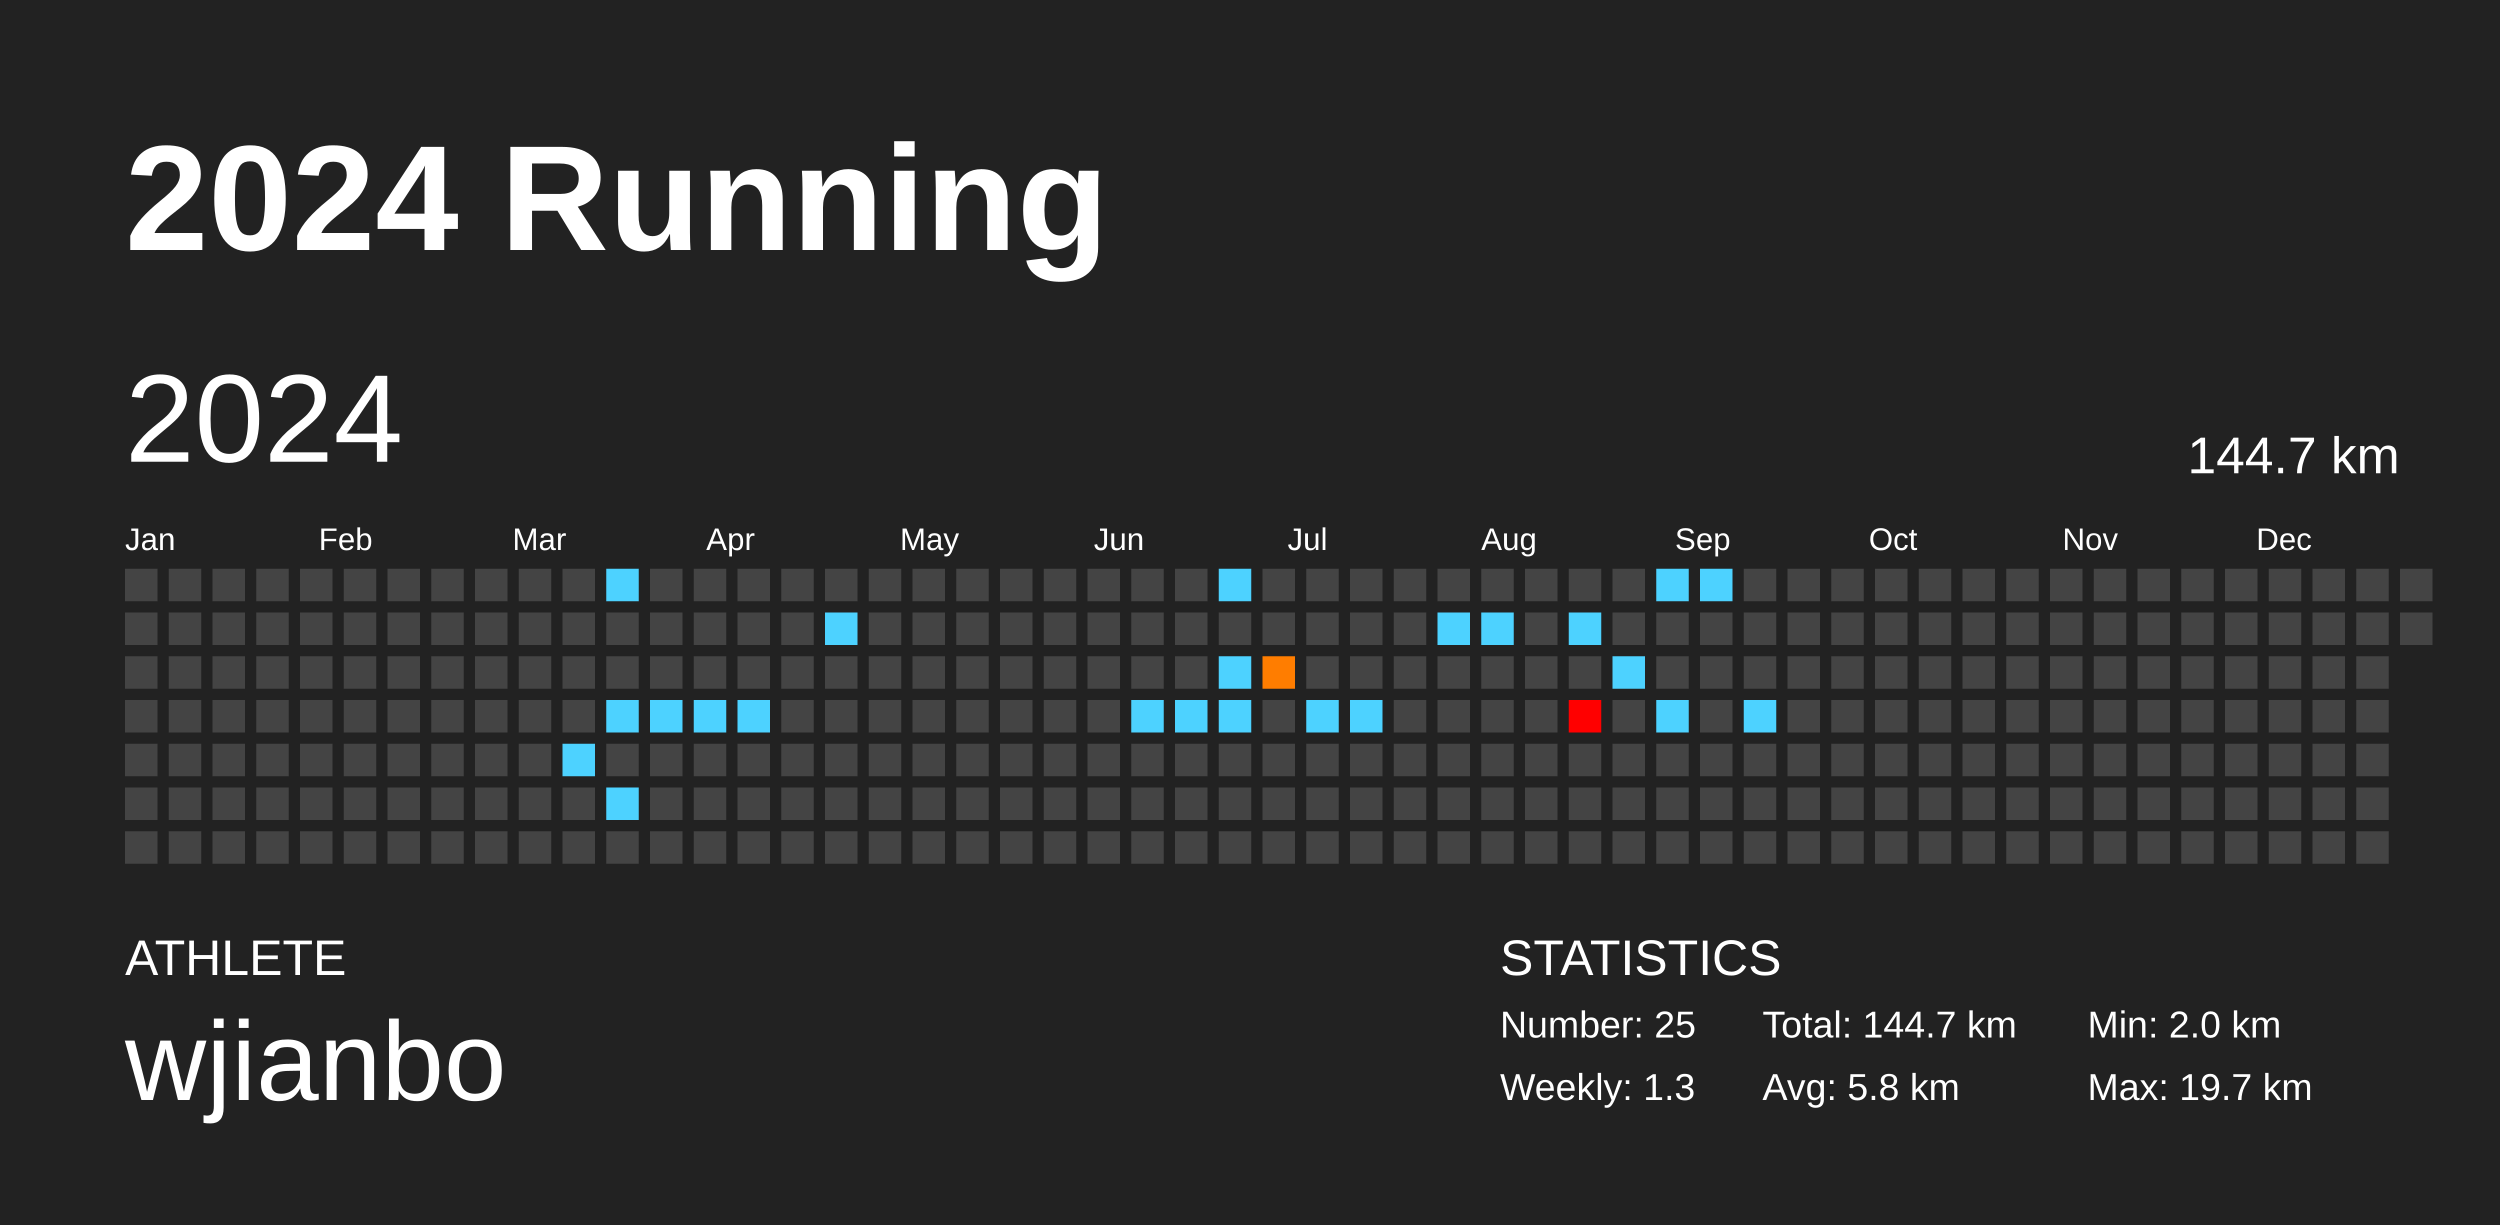
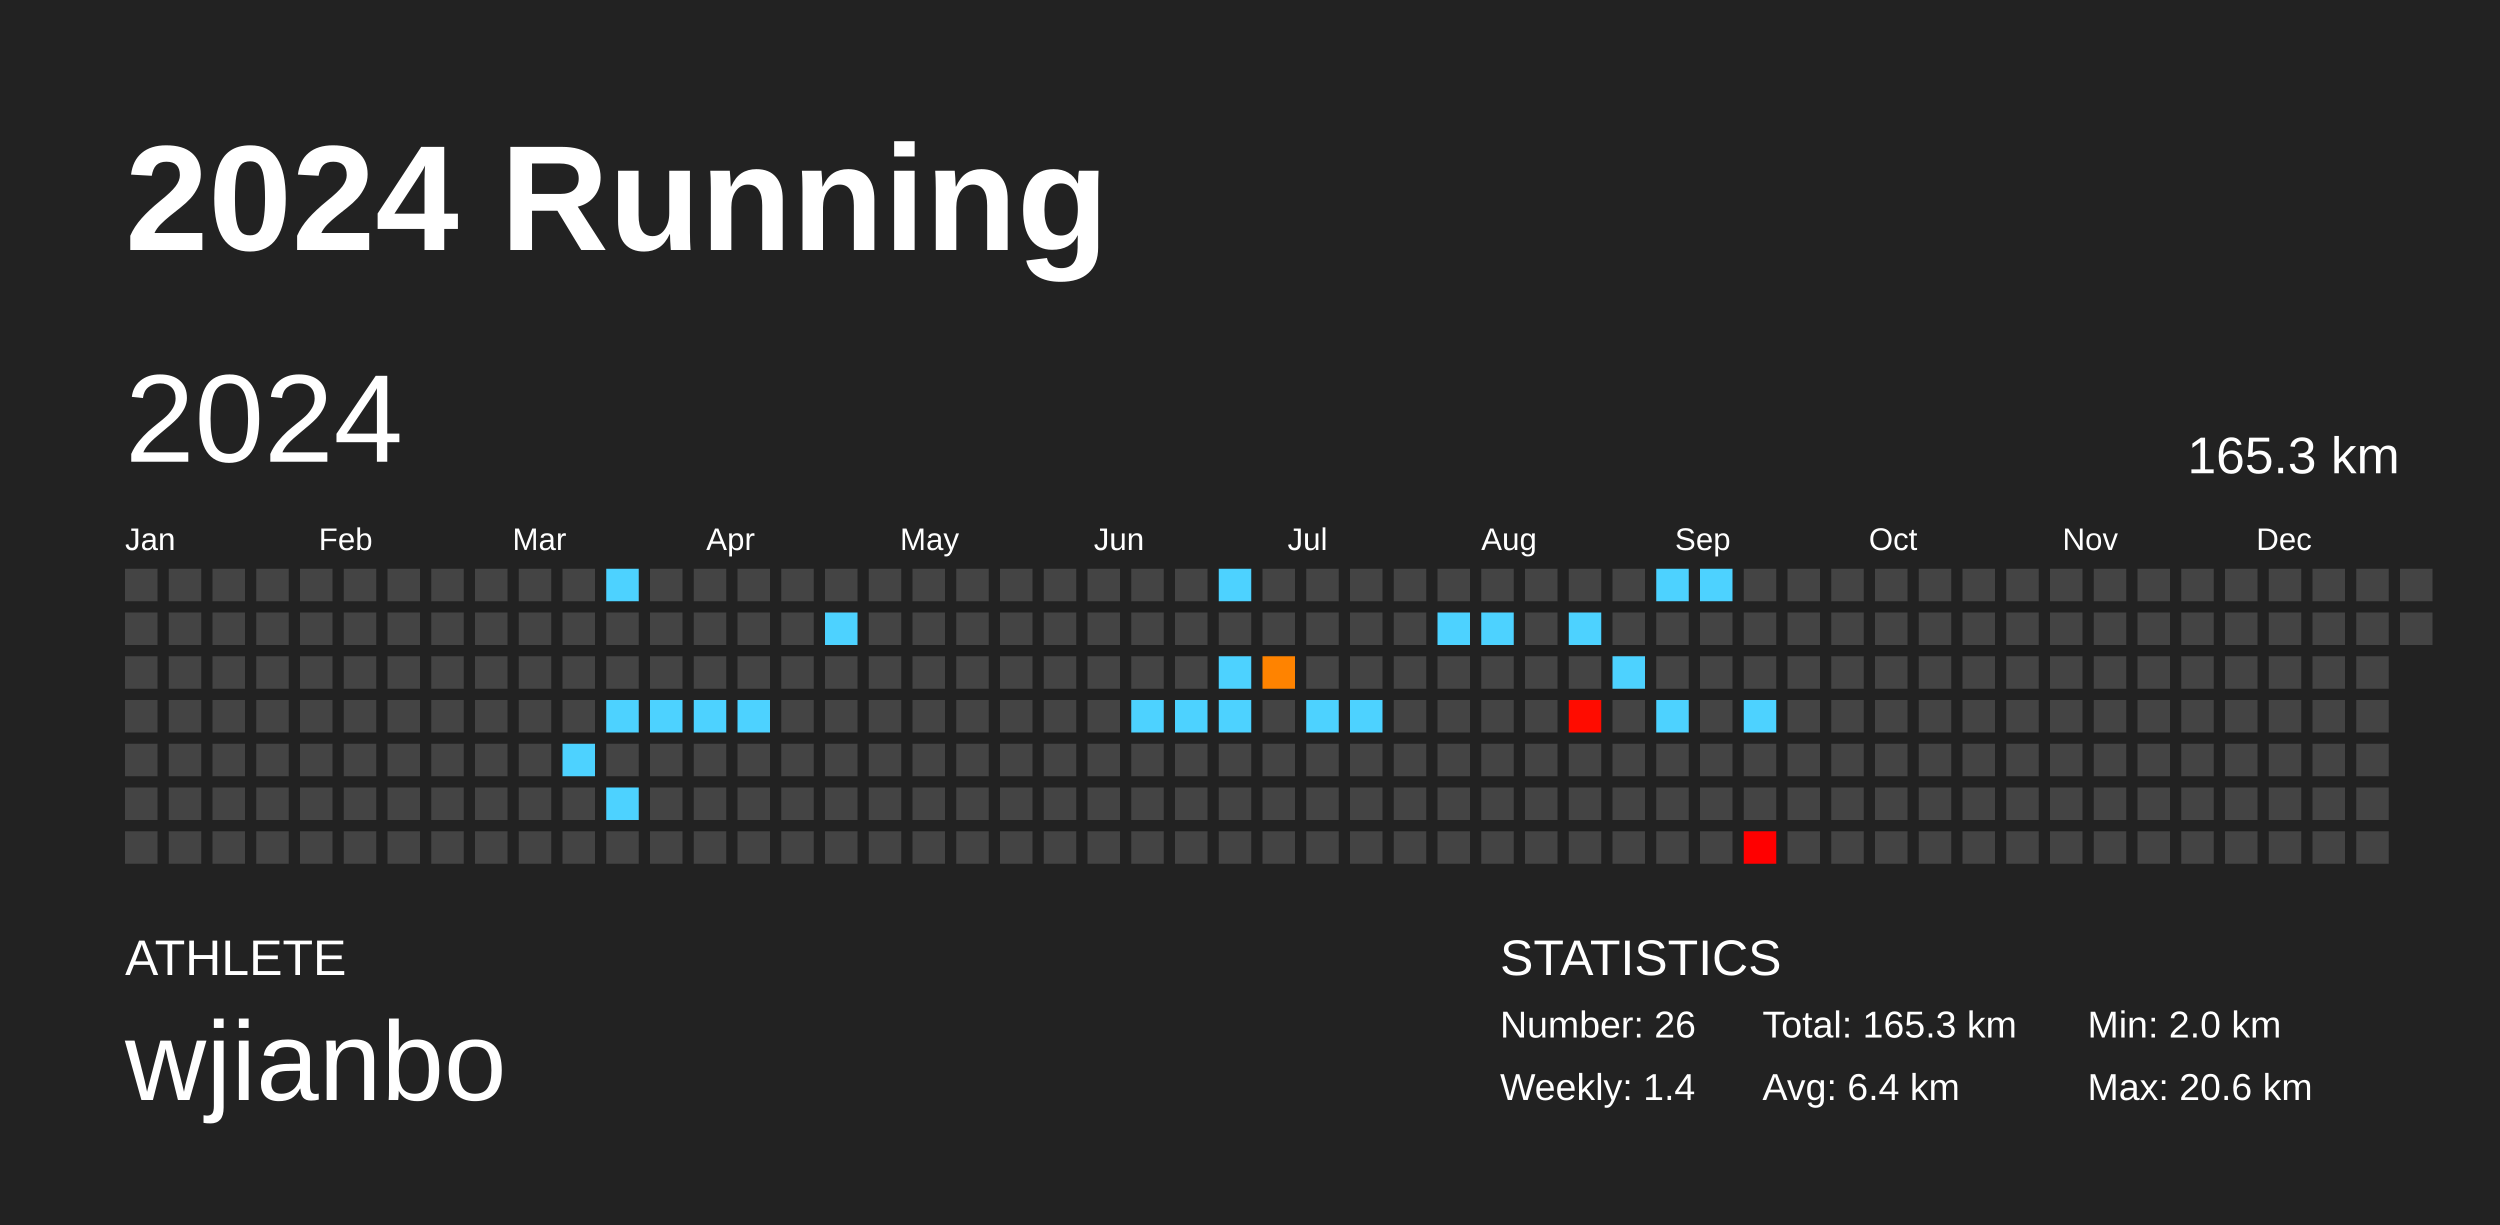
<svg xmlns="http://www.w3.org/2000/svg" baseProfile="full" height="98mm" version="1.1" viewBox="0,0,200,98" width="200mm">
  <defs />
  <rect fill="#222222" height="98" width="200" x="0" y="0" />
  <text fill="#FFFFFF" style="font-size:12px; font-family:Arial; font-weight:bold;" x="10" y="20">2024 Running</text>
  <text fill="#FFFFFF" style="font-size:4px; font-family:Arial" x="10" y="78">ATHLETE</text>
  <text fill="#FFFFFF" style="font-size:9px; font-family:Arial" x="10" y="88">wjianbo</text>
  <text fill="#FFFFFF" style="font-size:4px; font-family:Arial" x="120" y="78">STATISTICS</text>
-   <text fill="#FFFFFF" style="font-size:3px; font-family:Arial" x="120" y="83">Number: 25</text>
-   <text fill="#FFFFFF" style="font-size:3px; font-family:Arial" x="120" y="88">Weekly: 1.3</text>
-   <text fill="#FFFFFF" style="font-size:3px; font-family:Arial" x="141" y="83">Total: 144.7 km</text>
-   <text fill="#FFFFFF" style="font-size:3px; font-family:Arial" x="141" y="88">Avg: 5.8 km</text>
+   <text fill="#FFFFFF" style="font-size:3px; font-family:Arial" x="120" y="83">Number: 26</text>
+   <text fill="#FFFFFF" style="font-size:3px; font-family:Arial" x="120" y="88">Weekly: 1.4</text>
+   <text fill="#FFFFFF" style="font-size:3px; font-family:Arial" x="141" y="83">Total: 165.3 km</text>
+   <text fill="#FFFFFF" style="font-size:3px; font-family:Arial" x="141" y="88">Avg: 6.4 km</text>
  <text fill="#FFFFFF" style="font-size:3px; font-family:Arial" x="167" y="83">Min: 2.0 km</text>
-   <text fill="#FFFFFF" style="font-size:3px; font-family:Arial" x="167" y="88">Max: 19.7 km</text>
+   <text fill="#FFFFFF" style="font-size:3px; font-family:Arial" x="167" y="88">Max: 20.6 km</text>
  <text dominant-baseline="hanging" fill="#FFFFFF" style="font-size:10.0px; font-family:Arial;" x="10" y="30">2024</text>
-   <text dominant-baseline="hanging" fill="#FFFFFF" style="font-size:4.125px; font-family:Arial;" x="175" y="35">144.7 km</text>
+   <text dominant-baseline="hanging" fill="#FFFFFF" style="font-size:4.125px; font-family:Arial;" x="175" y="35">165.3 km</text>
  <text fill="#FFFFFF" style="font-size:2.5px; font-family:Arial" x="10.0" y="44">Jan</text>
  <text fill="#FFFFFF" style="font-size:2.5px; font-family:Arial" x="25.5" y="44">Feb</text>
  <text fill="#FFFFFF" style="font-size:2.5px; font-family:Arial" x="41.0" y="44">Mar</text>
  <text fill="#FFFFFF" style="font-size:2.5px; font-family:Arial" x="56.5" y="44">Apr</text>
  <text fill="#FFFFFF" style="font-size:2.5px; font-family:Arial" x="72.0" y="44">May</text>
  <text fill="#FFFFFF" style="font-size:2.5px; font-family:Arial" x="87.5" y="44">Jun</text>
  <text fill="#FFFFFF" style="font-size:2.5px; font-family:Arial" x="103.0" y="44">Jul</text>
  <text fill="#FFFFFF" style="font-size:2.5px; font-family:Arial" x="118.5" y="44">Aug</text>
  <text fill="#FFFFFF" style="font-size:2.5px; font-family:Arial" x="134.0" y="44">Sep</text>
  <text fill="#FFFFFF" style="font-size:2.5px; font-family:Arial" x="149.5" y="44">Oct</text>
  <text fill="#FFFFFF" style="font-size:2.5px; font-family:Arial" x="165.0" y="44">Nov</text>
  <text fill="#FFFFFF" style="font-size:2.5px; font-family:Arial" x="180.5" y="44">Dec</text>
  <rect fill="#444444" height="2.6" width="2.6" x="10.0" y="45.5" />
  <rect fill="#444444" height="2.6" width="2.6" x="10.0" y="49.0" />
  <rect fill="#444444" height="2.6" width="2.6" x="10.0" y="52.5" />
  <rect fill="#444444" height="2.6" width="2.6" x="10.0" y="56.0" />
  <rect fill="#444444" height="2.6" width="2.6" x="10.0" y="59.5" />
  <rect fill="#444444" height="2.6" width="2.6" x="10.0" y="63.0" />
  <rect fill="#444444" height="2.6" width="2.6" x="10.0" y="66.5" />
  <rect fill="#444444" height="2.6" width="2.6" x="13.5" y="45.5" />
  <rect fill="#444444" height="2.6" width="2.6" x="13.5" y="49.0" />
  <rect fill="#444444" height="2.6" width="2.6" x="13.5" y="52.5" />
  <rect fill="#444444" height="2.6" width="2.6" x="13.5" y="56.0" />
  <rect fill="#444444" height="2.6" width="2.6" x="13.5" y="59.5" />
  <rect fill="#444444" height="2.6" width="2.6" x="13.5" y="63.0" />
  <rect fill="#444444" height="2.6" width="2.6" x="13.5" y="66.5" />
  <rect fill="#444444" height="2.6" width="2.6" x="17.0" y="45.5" />
  <rect fill="#444444" height="2.6" width="2.6" x="17.0" y="49.0" />
  <rect fill="#444444" height="2.6" width="2.6" x="17.0" y="52.5" />
  <rect fill="#444444" height="2.6" width="2.6" x="17.0" y="56.0" />
  <rect fill="#444444" height="2.6" width="2.6" x="17.0" y="59.5" />
  <rect fill="#444444" height="2.6" width="2.6" x="17.0" y="63.0" />
  <rect fill="#444444" height="2.6" width="2.6" x="17.0" y="66.5" />
  <rect fill="#444444" height="2.6" width="2.6" x="20.5" y="45.5" />
  <rect fill="#444444" height="2.6" width="2.6" x="20.5" y="49.0" />
  <rect fill="#444444" height="2.6" width="2.6" x="20.5" y="52.5" />
  <rect fill="#444444" height="2.6" width="2.6" x="20.5" y="56.0" />
  <rect fill="#444444" height="2.6" width="2.6" x="20.5" y="59.5" />
  <rect fill="#444444" height="2.6" width="2.6" x="20.5" y="63.0" />
  <rect fill="#444444" height="2.6" width="2.6" x="20.5" y="66.5" />
  <rect fill="#444444" height="2.6" width="2.6" x="24.0" y="45.5" />
  <rect fill="#444444" height="2.6" width="2.6" x="24.0" y="49.0" />
  <rect fill="#444444" height="2.6" width="2.6" x="24.0" y="52.5" />
  <rect fill="#444444" height="2.6" width="2.6" x="24.0" y="56.0" />
  <rect fill="#444444" height="2.6" width="2.6" x="24.0" y="59.5" />
  <rect fill="#444444" height="2.6" width="2.6" x="24.0" y="63.0" />
  <rect fill="#444444" height="2.6" width="2.6" x="24.0" y="66.5" />
  <rect fill="#444444" height="2.6" width="2.6" x="27.5" y="45.5" />
  <rect fill="#444444" height="2.6" width="2.6" x="27.5" y="49.0" />
  <rect fill="#444444" height="2.6" width="2.6" x="27.5" y="52.5" />
  <rect fill="#444444" height="2.6" width="2.6" x="27.5" y="56.0" />
  <rect fill="#444444" height="2.6" width="2.6" x="27.5" y="59.5" />
  <rect fill="#444444" height="2.6" width="2.6" x="27.5" y="63.0" />
  <rect fill="#444444" height="2.6" width="2.6" x="27.5" y="66.5" />
  <rect fill="#444444" height="2.6" width="2.6" x="31.0" y="45.5" />
  <rect fill="#444444" height="2.6" width="2.6" x="31.0" y="49.0" />
  <rect fill="#444444" height="2.6" width="2.6" x="31.0" y="52.5" />
  <rect fill="#444444" height="2.6" width="2.6" x="31.0" y="56.0" />
  <rect fill="#444444" height="2.6" width="2.6" x="31.0" y="59.5" />
  <rect fill="#444444" height="2.6" width="2.6" x="31.0" y="63.0" />
  <rect fill="#444444" height="2.6" width="2.6" x="31.0" y="66.5" />
  <rect fill="#444444" height="2.6" width="2.6" x="34.5" y="45.5" />
  <rect fill="#444444" height="2.6" width="2.6" x="34.5" y="49.0" />
  <rect fill="#444444" height="2.6" width="2.6" x="34.5" y="52.5" />
  <rect fill="#444444" height="2.6" width="2.6" x="34.5" y="56.0" />
  <rect fill="#444444" height="2.6" width="2.6" x="34.5" y="59.5" />
  <rect fill="#444444" height="2.6" width="2.6" x="34.5" y="63.0" />
  <rect fill="#444444" height="2.6" width="2.6" x="34.5" y="66.5" />
  <rect fill="#444444" height="2.6" width="2.6" x="38.0" y="45.5" />
  <rect fill="#444444" height="2.6" width="2.6" x="38.0" y="49.0" />
  <rect fill="#444444" height="2.6" width="2.6" x="38.0" y="52.5" />
  <rect fill="#444444" height="2.6" width="2.6" x="38.0" y="56.0" />
  <rect fill="#444444" height="2.6" width="2.6" x="38.0" y="59.5" />
  <rect fill="#444444" height="2.6" width="2.6" x="38.0" y="63.0" />
  <rect fill="#444444" height="2.6" width="2.6" x="38.0" y="66.5" />
  <rect fill="#444444" height="2.6" width="2.6" x="41.5" y="45.5" />
  <rect fill="#444444" height="2.6" width="2.6" x="41.5" y="49.0" />
  <rect fill="#444444" height="2.6" width="2.6" x="41.5" y="52.5" />
  <rect fill="#444444" height="2.6" width="2.6" x="41.5" y="56.0" />
  <rect fill="#444444" height="2.6" width="2.6" x="41.5" y="59.5" />
  <rect fill="#444444" height="2.6" width="2.6" x="41.5" y="63.0" />
  <rect fill="#444444" height="2.6" width="2.6" x="41.5" y="66.5" />
  <rect fill="#444444" height="2.6" width="2.6" x="45.0" y="45.5" />
  <rect fill="#444444" height="2.6" width="2.6" x="45.0" y="49.0" />
  <rect fill="#444444" height="2.6" width="2.6" x="45.0" y="52.5" />
  <rect fill="#444444" height="2.6" width="2.6" x="45.0" y="56.0" />
  <rect fill="#4dd2ff" height="2.6" width="2.6" x="45.0" y="59.5" />
  <rect fill="#444444" height="2.6" width="2.6" x="45.0" y="63.0" />
  <rect fill="#444444" height="2.6" width="2.6" x="45.0" y="66.5" />
  <rect fill="#4dd2ff" height="2.6" width="2.6" x="48.5" y="45.5" />
  <rect fill="#444444" height="2.6" width="2.6" x="48.5" y="49.0" />
  <rect fill="#444444" height="2.6" width="2.6" x="48.5" y="52.5" />
  <rect fill="#4dd2ff" height="2.6" width="2.6" x="48.5" y="56.0" />
  <rect fill="#444444" height="2.6" width="2.6" x="48.5" y="59.5" />
  <rect fill="#4dd2ff" height="2.6" width="2.6" x="48.5" y="63.0" />
  <rect fill="#444444" height="2.6" width="2.6" x="48.5" y="66.5" />
  <rect fill="#444444" height="2.6" width="2.6" x="52.0" y="45.5" />
  <rect fill="#444444" height="2.6" width="2.6" x="52.0" y="49.0" />
  <rect fill="#444444" height="2.6" width="2.6" x="52.0" y="52.5" />
  <rect fill="#4dd2ff" height="2.6" width="2.6" x="52.0" y="56.0" />
  <rect fill="#444444" height="2.6" width="2.6" x="52.0" y="59.5" />
  <rect fill="#444444" height="2.6" width="2.6" x="52.0" y="63.0" />
  <rect fill="#444444" height="2.6" width="2.6" x="52.0" y="66.5" />
  <rect fill="#444444" height="2.6" width="2.6" x="55.5" y="45.5" />
  <rect fill="#444444" height="2.6" width="2.6" x="55.5" y="49.0" />
  <rect fill="#444444" height="2.6" width="2.6" x="55.5" y="52.5" />
  <rect fill="#4dd2ff" height="2.6" width="2.6" x="55.5" y="56.0" />
  <rect fill="#444444" height="2.6" width="2.6" x="55.5" y="59.5" />
  <rect fill="#444444" height="2.6" width="2.6" x="55.5" y="63.0" />
  <rect fill="#444444" height="2.6" width="2.6" x="55.5" y="66.5" />
  <rect fill="#444444" height="2.6" width="2.6" x="59.0" y="45.5" />
  <rect fill="#444444" height="2.6" width="2.6" x="59.0" y="49.0" />
  <rect fill="#444444" height="2.6" width="2.6" x="59.0" y="52.5" />
  <rect fill="#4dd2ff" height="2.6" width="2.6" x="59.0" y="56.0" />
  <rect fill="#444444" height="2.6" width="2.6" x="59.0" y="59.5" />
  <rect fill="#444444" height="2.6" width="2.6" x="59.0" y="63.0" />
  <rect fill="#444444" height="2.6" width="2.6" x="59.0" y="66.5" />
  <rect fill="#444444" height="2.6" width="2.6" x="62.5" y="45.5" />
  <rect fill="#444444" height="2.6" width="2.6" x="62.5" y="49.0" />
  <rect fill="#444444" height="2.6" width="2.6" x="62.5" y="52.5" />
  <rect fill="#444444" height="2.6" width="2.6" x="62.5" y="56.0" />
  <rect fill="#444444" height="2.6" width="2.6" x="62.5" y="59.5" />
  <rect fill="#444444" height="2.6" width="2.6" x="62.5" y="63.0" />
  <rect fill="#444444" height="2.6" width="2.6" x="62.5" y="66.5" />
  <rect fill="#444444" height="2.6" width="2.6" x="66.0" y="45.5" />
  <rect fill="#4dd2ff" height="2.6" width="2.6" x="66.0" y="49.0" />
  <rect fill="#444444" height="2.6" width="2.6" x="66.0" y="52.5" />
  <rect fill="#444444" height="2.6" width="2.6" x="66.0" y="56.0" />
  <rect fill="#444444" height="2.6" width="2.6" x="66.0" y="59.5" />
  <rect fill="#444444" height="2.6" width="2.6" x="66.0" y="63.0" />
  <rect fill="#444444" height="2.6" width="2.6" x="66.0" y="66.5" />
  <rect fill="#444444" height="2.6" width="2.6" x="69.5" y="45.5" />
  <rect fill="#444444" height="2.6" width="2.6" x="69.5" y="49.0" />
  <rect fill="#444444" height="2.6" width="2.6" x="69.5" y="52.5" />
  <rect fill="#444444" height="2.6" width="2.6" x="69.5" y="56.0" />
  <rect fill="#444444" height="2.6" width="2.6" x="69.5" y="59.5" />
  <rect fill="#444444" height="2.6" width="2.6" x="69.5" y="63.0" />
  <rect fill="#444444" height="2.6" width="2.6" x="69.5" y="66.5" />
  <rect fill="#444444" height="2.6" width="2.6" x="73.0" y="45.5" />
  <rect fill="#444444" height="2.6" width="2.6" x="73.0" y="49.0" />
  <rect fill="#444444" height="2.6" width="2.6" x="73.0" y="52.5" />
  <rect fill="#444444" height="2.6" width="2.6" x="73.0" y="56.0" />
  <rect fill="#444444" height="2.6" width="2.6" x="73.0" y="59.5" />
  <rect fill="#444444" height="2.6" width="2.6" x="73.0" y="63.0" />
  <rect fill="#444444" height="2.6" width="2.6" x="73.0" y="66.5" />
  <rect fill="#444444" height="2.6" width="2.6" x="76.5" y="45.5" />
  <rect fill="#444444" height="2.6" width="2.6" x="76.5" y="49.0" />
  <rect fill="#444444" height="2.6" width="2.6" x="76.5" y="52.5" />
  <rect fill="#444444" height="2.6" width="2.6" x="76.5" y="56.0" />
  <rect fill="#444444" height="2.6" width="2.6" x="76.5" y="59.5" />
  <rect fill="#444444" height="2.6" width="2.6" x="76.5" y="63.0" />
  <rect fill="#444444" height="2.6" width="2.6" x="76.5" y="66.5" />
  <rect fill="#444444" height="2.6" width="2.6" x="80.0" y="45.5" />
  <rect fill="#444444" height="2.6" width="2.6" x="80.0" y="49.0" />
  <rect fill="#444444" height="2.6" width="2.6" x="80.0" y="52.5" />
  <rect fill="#444444" height="2.6" width="2.6" x="80.0" y="56.0" />
  <rect fill="#444444" height="2.6" width="2.6" x="80.0" y="59.5" />
  <rect fill="#444444" height="2.6" width="2.6" x="80.0" y="63.0" />
  <rect fill="#444444" height="2.6" width="2.6" x="80.0" y="66.5" />
  <rect fill="#444444" height="2.6" width="2.6" x="83.5" y="45.5" />
  <rect fill="#444444" height="2.6" width="2.6" x="83.5" y="49.0" />
  <rect fill="#444444" height="2.6" width="2.6" x="83.5" y="52.5" />
  <rect fill="#444444" height="2.6" width="2.6" x="83.5" y="56.0" />
  <rect fill="#444444" height="2.6" width="2.6" x="83.5" y="59.5" />
  <rect fill="#444444" height="2.6" width="2.6" x="83.5" y="63.0" />
  <rect fill="#444444" height="2.6" width="2.6" x="83.5" y="66.5" />
  <rect fill="#444444" height="2.6" width="2.6" x="87.0" y="45.5" />
  <rect fill="#444444" height="2.6" width="2.6" x="87.0" y="49.0" />
  <rect fill="#444444" height="2.6" width="2.6" x="87.0" y="52.5" />
  <rect fill="#444444" height="2.6" width="2.6" x="87.0" y="56.0" />
  <rect fill="#444444" height="2.6" width="2.6" x="87.0" y="59.5" />
  <rect fill="#444444" height="2.6" width="2.6" x="87.0" y="63.0" />
  <rect fill="#444444" height="2.6" width="2.6" x="87.0" y="66.5" />
  <rect fill="#444444" height="2.6" width="2.6" x="90.5" y="45.5" />
  <rect fill="#444444" height="2.6" width="2.6" x="90.5" y="49.0" />
  <rect fill="#444444" height="2.6" width="2.6" x="90.5" y="52.5" />
  <rect fill="#4dd2ff" height="2.6" width="2.6" x="90.5" y="56.0" />
  <rect fill="#444444" height="2.6" width="2.6" x="90.5" y="59.5" />
  <rect fill="#444444" height="2.6" width="2.6" x="90.5" y="63.0" />
  <rect fill="#444444" height="2.6" width="2.6" x="90.5" y="66.5" />
  <rect fill="#444444" height="2.6" width="2.6" x="94.0" y="45.5" />
  <rect fill="#444444" height="2.6" width="2.6" x="94.0" y="49.0" />
  <rect fill="#444444" height="2.6" width="2.6" x="94.0" y="52.5" />
  <rect fill="#4dd2ff" height="2.6" width="2.6" x="94.0" y="56.0" />
  <rect fill="#444444" height="2.6" width="2.6" x="94.0" y="59.5" />
  <rect fill="#444444" height="2.6" width="2.6" x="94.0" y="63.0" />
  <rect fill="#444444" height="2.6" width="2.6" x="94.0" y="66.5" />
  <rect fill="#4dd2ff" height="2.6" width="2.6" x="97.5" y="45.5" />
  <rect fill="#444444" height="2.6" width="2.6" x="97.5" y="49.0" />
  <rect fill="#4dd2ff" height="2.6" width="2.6" x="97.5" y="52.5" />
  <rect fill="#4dd2ff" height="2.6" width="2.6" x="97.5" y="56.0" />
  <rect fill="#444444" height="2.6" width="2.6" x="97.5" y="59.5" />
  <rect fill="#444444" height="2.6" width="2.6" x="97.5" y="63.0" />
  <rect fill="#444444" height="2.6" width="2.6" x="97.5" y="66.5" />
  <rect fill="#444444" height="2.6" width="2.6" x="101.0" y="45.5" />
  <rect fill="#444444" height="2.6" width="2.6" x="101.0" y="49.0" />
-   <rect fill="#ff7d00" height="2.6" width="2.6" x="101.0" y="52.5" />
+   <rect fill="#ff8300" height="2.6" width="2.6" x="101.0" y="52.5" />
  <rect fill="#444444" height="2.6" width="2.6" x="101.0" y="56.0" />
  <rect fill="#444444" height="2.6" width="2.6" x="101.0" y="59.5" />
  <rect fill="#444444" height="2.6" width="2.6" x="101.0" y="63.0" />
  <rect fill="#444444" height="2.6" width="2.6" x="101.0" y="66.5" />
  <rect fill="#444444" height="2.6" width="2.6" x="104.5" y="45.5" />
  <rect fill="#444444" height="2.6" width="2.6" x="104.5" y="49.0" />
  <rect fill="#444444" height="2.6" width="2.6" x="104.5" y="52.5" />
  <rect fill="#4dd2ff" height="2.6" width="2.6" x="104.5" y="56.0" />
  <rect fill="#444444" height="2.6" width="2.6" x="104.5" y="59.5" />
  <rect fill="#444444" height="2.6" width="2.6" x="104.5" y="63.0" />
  <rect fill="#444444" height="2.6" width="2.6" x="104.5" y="66.5" />
  <rect fill="#444444" height="2.6" width="2.6" x="108.0" y="45.5" />
  <rect fill="#444444" height="2.6" width="2.6" x="108.0" y="49.0" />
  <rect fill="#444444" height="2.6" width="2.6" x="108.0" y="52.5" />
  <rect fill="#4dd2ff" height="2.6" width="2.6" x="108.0" y="56.0" />
  <rect fill="#444444" height="2.6" width="2.6" x="108.0" y="59.5" />
  <rect fill="#444444" height="2.6" width="2.6" x="108.0" y="63.0" />
  <rect fill="#444444" height="2.6" width="2.6" x="108.0" y="66.5" />
  <rect fill="#444444" height="2.6" width="2.6" x="111.5" y="45.5" />
  <rect fill="#444444" height="2.6" width="2.6" x="111.5" y="49.0" />
  <rect fill="#444444" height="2.6" width="2.6" x="111.5" y="52.5" />
  <rect fill="#444444" height="2.6" width="2.6" x="111.5" y="56.0" />
  <rect fill="#444444" height="2.6" width="2.6" x="111.5" y="59.5" />
  <rect fill="#444444" height="2.6" width="2.6" x="111.5" y="63.0" />
  <rect fill="#444444" height="2.6" width="2.6" x="111.5" y="66.5" />
  <rect fill="#444444" height="2.6" width="2.6" x="115.0" y="45.5" />
  <rect fill="#4dd2ff" height="2.6" width="2.6" x="115.0" y="49.0" />
  <rect fill="#444444" height="2.6" width="2.6" x="115.0" y="52.5" />
  <rect fill="#444444" height="2.6" width="2.6" x="115.0" y="56.0" />
  <rect fill="#444444" height="2.6" width="2.6" x="115.0" y="59.5" />
  <rect fill="#444444" height="2.6" width="2.6" x="115.0" y="63.0" />
  <rect fill="#444444" height="2.6" width="2.6" x="115.0" y="66.5" />
  <rect fill="#444444" height="2.6" width="2.6" x="118.5" y="45.5" />
  <rect fill="#4dd2ff" height="2.6" width="2.6" x="118.5" y="49.0" />
  <rect fill="#444444" height="2.6" width="2.6" x="118.5" y="52.5" />
  <rect fill="#444444" height="2.6" width="2.6" x="118.5" y="56.0" />
  <rect fill="#444444" height="2.6" width="2.6" x="118.5" y="59.5" />
  <rect fill="#444444" height="2.6" width="2.6" x="118.5" y="63.0" />
  <rect fill="#444444" height="2.6" width="2.6" x="118.5" y="66.5" />
  <rect fill="#444444" height="2.6" width="2.6" x="122.0" y="45.5" />
  <rect fill="#444444" height="2.6" width="2.6" x="122.0" y="49.0" />
  <rect fill="#444444" height="2.6" width="2.6" x="122.0" y="52.5" />
  <rect fill="#444444" height="2.6" width="2.6" x="122.0" y="56.0" />
  <rect fill="#444444" height="2.6" width="2.6" x="122.0" y="59.5" />
  <rect fill="#444444" height="2.6" width="2.6" x="122.0" y="63.0" />
  <rect fill="#444444" height="2.6" width="2.6" x="122.0" y="66.5" />
  <rect fill="#444444" height="2.6" width="2.6" x="125.5" y="45.5" />
  <rect fill="#4dd2ff" height="2.6" width="2.6" x="125.5" y="49.0" />
  <rect fill="#444444" height="2.6" width="2.6" x="125.5" y="52.5" />
-   <rect fill="#ff0000" height="2.6" width="2.6" x="125.5" y="56.0" />
+   <rect fill="#ff0c00" height="2.6" width="2.6" x="125.5" y="56.0" />
  <rect fill="#444444" height="2.6" width="2.6" x="125.5" y="59.5" />
  <rect fill="#444444" height="2.6" width="2.6" x="125.5" y="63.0" />
  <rect fill="#444444" height="2.6" width="2.6" x="125.5" y="66.5" />
  <rect fill="#444444" height="2.6" width="2.6" x="129.0" y="45.5" />
  <rect fill="#444444" height="2.6" width="2.6" x="129.0" y="49.0" />
  <rect fill="#4dd2ff" height="2.6" width="2.6" x="129.0" y="52.5" />
  <rect fill="#444444" height="2.6" width="2.6" x="129.0" y="56.0" />
  <rect fill="#444444" height="2.6" width="2.6" x="129.0" y="59.5" />
  <rect fill="#444444" height="2.6" width="2.6" x="129.0" y="63.0" />
  <rect fill="#444444" height="2.6" width="2.6" x="129.0" y="66.5" />
  <rect fill="#4dd2ff" height="2.6" width="2.6" x="132.5" y="45.5" />
  <rect fill="#444444" height="2.6" width="2.6" x="132.5" y="49.0" />
  <rect fill="#444444" height="2.6" width="2.6" x="132.5" y="52.5" />
  <rect fill="#4dd2ff" height="2.6" width="2.6" x="132.5" y="56.0" />
  <rect fill="#444444" height="2.6" width="2.6" x="132.5" y="59.5" />
  <rect fill="#444444" height="2.6" width="2.6" x="132.5" y="63.0" />
  <rect fill="#444444" height="2.6" width="2.6" x="132.5" y="66.5" />
  <rect fill="#4dd2ff" height="2.6" width="2.6" x="136.0" y="45.5" />
  <rect fill="#444444" height="2.6" width="2.6" x="136.0" y="49.0" />
  <rect fill="#444444" height="2.6" width="2.6" x="136.0" y="52.5" />
  <rect fill="#444444" height="2.6" width="2.6" x="136.0" y="56.0" />
  <rect fill="#444444" height="2.6" width="2.6" x="136.0" y="59.5" />
  <rect fill="#444444" height="2.6" width="2.6" x="136.0" y="63.0" />
  <rect fill="#444444" height="2.6" width="2.6" x="136.0" y="66.5" />
  <rect fill="#444444" height="2.6" width="2.6" x="139.5" y="45.5" />
  <rect fill="#444444" height="2.6" width="2.6" x="139.5" y="49.0" />
  <rect fill="#444444" height="2.6" width="2.6" x="139.5" y="52.5" />
  <rect fill="#4dd2ff" height="2.6" width="2.6" x="139.5" y="56.0" />
  <rect fill="#444444" height="2.6" width="2.6" x="139.5" y="59.5" />
  <rect fill="#444444" height="2.6" width="2.6" x="139.5" y="63.0" />
-   <rect fill="#444444" height="2.6" width="2.6" x="139.5" y="66.5" />
+   <rect fill="red" height="2.6" width="2.6" x="139.5" y="66.5" />
  <rect fill="#444444" height="2.6" width="2.6" x="143.0" y="45.5" />
  <rect fill="#444444" height="2.6" width="2.6" x="143.0" y="49.0" />
  <rect fill="#444444" height="2.6" width="2.6" x="143.0" y="52.5" />
  <rect fill="#444444" height="2.6" width="2.6" x="143.0" y="56.0" />
  <rect fill="#444444" height="2.6" width="2.6" x="143.0" y="59.5" />
  <rect fill="#444444" height="2.6" width="2.6" x="143.0" y="63.0" />
  <rect fill="#444444" height="2.6" width="2.6" x="143.0" y="66.5" />
  <rect fill="#444444" height="2.6" width="2.6" x="146.5" y="45.5" />
  <rect fill="#444444" height="2.6" width="2.6" x="146.5" y="49.0" />
  <rect fill="#444444" height="2.6" width="2.6" x="146.5" y="52.5" />
  <rect fill="#444444" height="2.6" width="2.6" x="146.5" y="56.0" />
  <rect fill="#444444" height="2.6" width="2.6" x="146.5" y="59.5" />
  <rect fill="#444444" height="2.6" width="2.6" x="146.5" y="63.0" />
  <rect fill="#444444" height="2.6" width="2.6" x="146.5" y="66.5" />
  <rect fill="#444444" height="2.6" width="2.6" x="150.0" y="45.5" />
  <rect fill="#444444" height="2.6" width="2.6" x="150.0" y="49.0" />
  <rect fill="#444444" height="2.6" width="2.6" x="150.0" y="52.5" />
  <rect fill="#444444" height="2.6" width="2.6" x="150.0" y="56.0" />
  <rect fill="#444444" height="2.6" width="2.6" x="150.0" y="59.5" />
  <rect fill="#444444" height="2.6" width="2.6" x="150.0" y="63.0" />
  <rect fill="#444444" height="2.6" width="2.6" x="150.0" y="66.5" />
  <rect fill="#444444" height="2.6" width="2.6" x="153.5" y="45.5" />
  <rect fill="#444444" height="2.6" width="2.6" x="153.5" y="49.0" />
  <rect fill="#444444" height="2.6" width="2.6" x="153.5" y="52.5" />
  <rect fill="#444444" height="2.6" width="2.6" x="153.5" y="56.0" />
  <rect fill="#444444" height="2.6" width="2.6" x="153.5" y="59.5" />
  <rect fill="#444444" height="2.6" width="2.6" x="153.5" y="63.0" />
  <rect fill="#444444" height="2.6" width="2.6" x="153.5" y="66.5" />
  <rect fill="#444444" height="2.6" width="2.6" x="157.0" y="45.5" />
  <rect fill="#444444" height="2.6" width="2.6" x="157.0" y="49.0" />
  <rect fill="#444444" height="2.6" width="2.6" x="157.0" y="52.5" />
  <rect fill="#444444" height="2.6" width="2.6" x="157.0" y="56.0" />
  <rect fill="#444444" height="2.6" width="2.6" x="157.0" y="59.5" />
  <rect fill="#444444" height="2.6" width="2.6" x="157.0" y="63.0" />
  <rect fill="#444444" height="2.6" width="2.6" x="157.0" y="66.5" />
  <rect fill="#444444" height="2.6" width="2.6" x="160.5" y="45.5" />
  <rect fill="#444444" height="2.6" width="2.6" x="160.5" y="49.0" />
  <rect fill="#444444" height="2.6" width="2.6" x="160.5" y="52.5" />
  <rect fill="#444444" height="2.6" width="2.6" x="160.5" y="56.0" />
  <rect fill="#444444" height="2.6" width="2.6" x="160.5" y="59.5" />
  <rect fill="#444444" height="2.6" width="2.6" x="160.5" y="63.0" />
  <rect fill="#444444" height="2.6" width="2.6" x="160.5" y="66.5" />
  <rect fill="#444444" height="2.6" width="2.6" x="164.0" y="45.5" />
  <rect fill="#444444" height="2.6" width="2.6" x="164.0" y="49.0" />
  <rect fill="#444444" height="2.6" width="2.6" x="164.0" y="52.5" />
  <rect fill="#444444" height="2.6" width="2.6" x="164.0" y="56.0" />
  <rect fill="#444444" height="2.6" width="2.6" x="164.0" y="59.5" />
  <rect fill="#444444" height="2.6" width="2.6" x="164.0" y="63.0" />
  <rect fill="#444444" height="2.6" width="2.6" x="164.0" y="66.5" />
  <rect fill="#444444" height="2.6" width="2.6" x="167.5" y="45.5" />
  <rect fill="#444444" height="2.6" width="2.6" x="167.5" y="49.0" />
  <rect fill="#444444" height="2.6" width="2.6" x="167.5" y="52.5" />
  <rect fill="#444444" height="2.6" width="2.6" x="167.5" y="56.0" />
  <rect fill="#444444" height="2.6" width="2.6" x="167.5" y="59.5" />
  <rect fill="#444444" height="2.6" width="2.6" x="167.5" y="63.0" />
  <rect fill="#444444" height="2.6" width="2.6" x="167.5" y="66.5" />
  <rect fill="#444444" height="2.6" width="2.6" x="171.0" y="45.5" />
  <rect fill="#444444" height="2.6" width="2.6" x="171.0" y="49.0" />
  <rect fill="#444444" height="2.6" width="2.6" x="171.0" y="52.5" />
  <rect fill="#444444" height="2.6" width="2.6" x="171.0" y="56.0" />
  <rect fill="#444444" height="2.6" width="2.6" x="171.0" y="59.5" />
  <rect fill="#444444" height="2.6" width="2.6" x="171.0" y="63.0" />
  <rect fill="#444444" height="2.6" width="2.6" x="171.0" y="66.5" />
  <rect fill="#444444" height="2.6" width="2.6" x="174.5" y="45.5" />
  <rect fill="#444444" height="2.6" width="2.6" x="174.5" y="49.0" />
  <rect fill="#444444" height="2.6" width="2.6" x="174.5" y="52.5" />
  <rect fill="#444444" height="2.6" width="2.6" x="174.5" y="56.0" />
  <rect fill="#444444" height="2.6" width="2.6" x="174.5" y="59.5" />
  <rect fill="#444444" height="2.6" width="2.6" x="174.5" y="63.0" />
  <rect fill="#444444" height="2.6" width="2.6" x="174.5" y="66.5" />
  <rect fill="#444444" height="2.6" width="2.6" x="178.0" y="45.5" />
  <rect fill="#444444" height="2.6" width="2.6" x="178.0" y="49.0" />
  <rect fill="#444444" height="2.6" width="2.6" x="178.0" y="52.5" />
  <rect fill="#444444" height="2.6" width="2.6" x="178.0" y="56.0" />
  <rect fill="#444444" height="2.6" width="2.6" x="178.0" y="59.5" />
  <rect fill="#444444" height="2.6" width="2.6" x="178.0" y="63.0" />
  <rect fill="#444444" height="2.6" width="2.6" x="178.0" y="66.5" />
  <rect fill="#444444" height="2.6" width="2.6" x="181.5" y="45.5" />
  <rect fill="#444444" height="2.6" width="2.6" x="181.5" y="49.0" />
  <rect fill="#444444" height="2.6" width="2.6" x="181.5" y="52.5" />
  <rect fill="#444444" height="2.6" width="2.6" x="181.5" y="56.0" />
  <rect fill="#444444" height="2.6" width="2.6" x="181.5" y="59.5" />
  <rect fill="#444444" height="2.6" width="2.6" x="181.5" y="63.0" />
  <rect fill="#444444" height="2.6" width="2.6" x="181.5" y="66.5" />
  <rect fill="#444444" height="2.6" width="2.6" x="185.0" y="45.5" />
  <rect fill="#444444" height="2.6" width="2.6" x="185.0" y="49.0" />
  <rect fill="#444444" height="2.6" width="2.6" x="185.0" y="52.5" />
  <rect fill="#444444" height="2.6" width="2.6" x="185.0" y="56.0" />
  <rect fill="#444444" height="2.6" width="2.6" x="185.0" y="59.5" />
  <rect fill="#444444" height="2.6" width="2.6" x="185.0" y="63.0" />
  <rect fill="#444444" height="2.6" width="2.6" x="185.0" y="66.5" />
  <rect fill="#444444" height="2.6" width="2.6" x="188.5" y="45.5" />
  <rect fill="#444444" height="2.6" width="2.6" x="188.5" y="49.0" />
  <rect fill="#444444" height="2.6" width="2.6" x="188.5" y="52.5" />
  <rect fill="#444444" height="2.6" width="2.6" x="188.5" y="56.0" />
  <rect fill="#444444" height="2.6" width="2.6" x="188.5" y="59.5" />
  <rect fill="#444444" height="2.6" width="2.6" x="188.5" y="63.0" />
  <rect fill="#444444" height="2.6" width="2.6" x="188.5" y="66.5" />
  <rect fill="#444444" height="2.6" width="2.6" x="192.0" y="45.5" />
  <rect fill="#444444" height="2.6" width="2.6" x="192.0" y="49.0" />
</svg>
